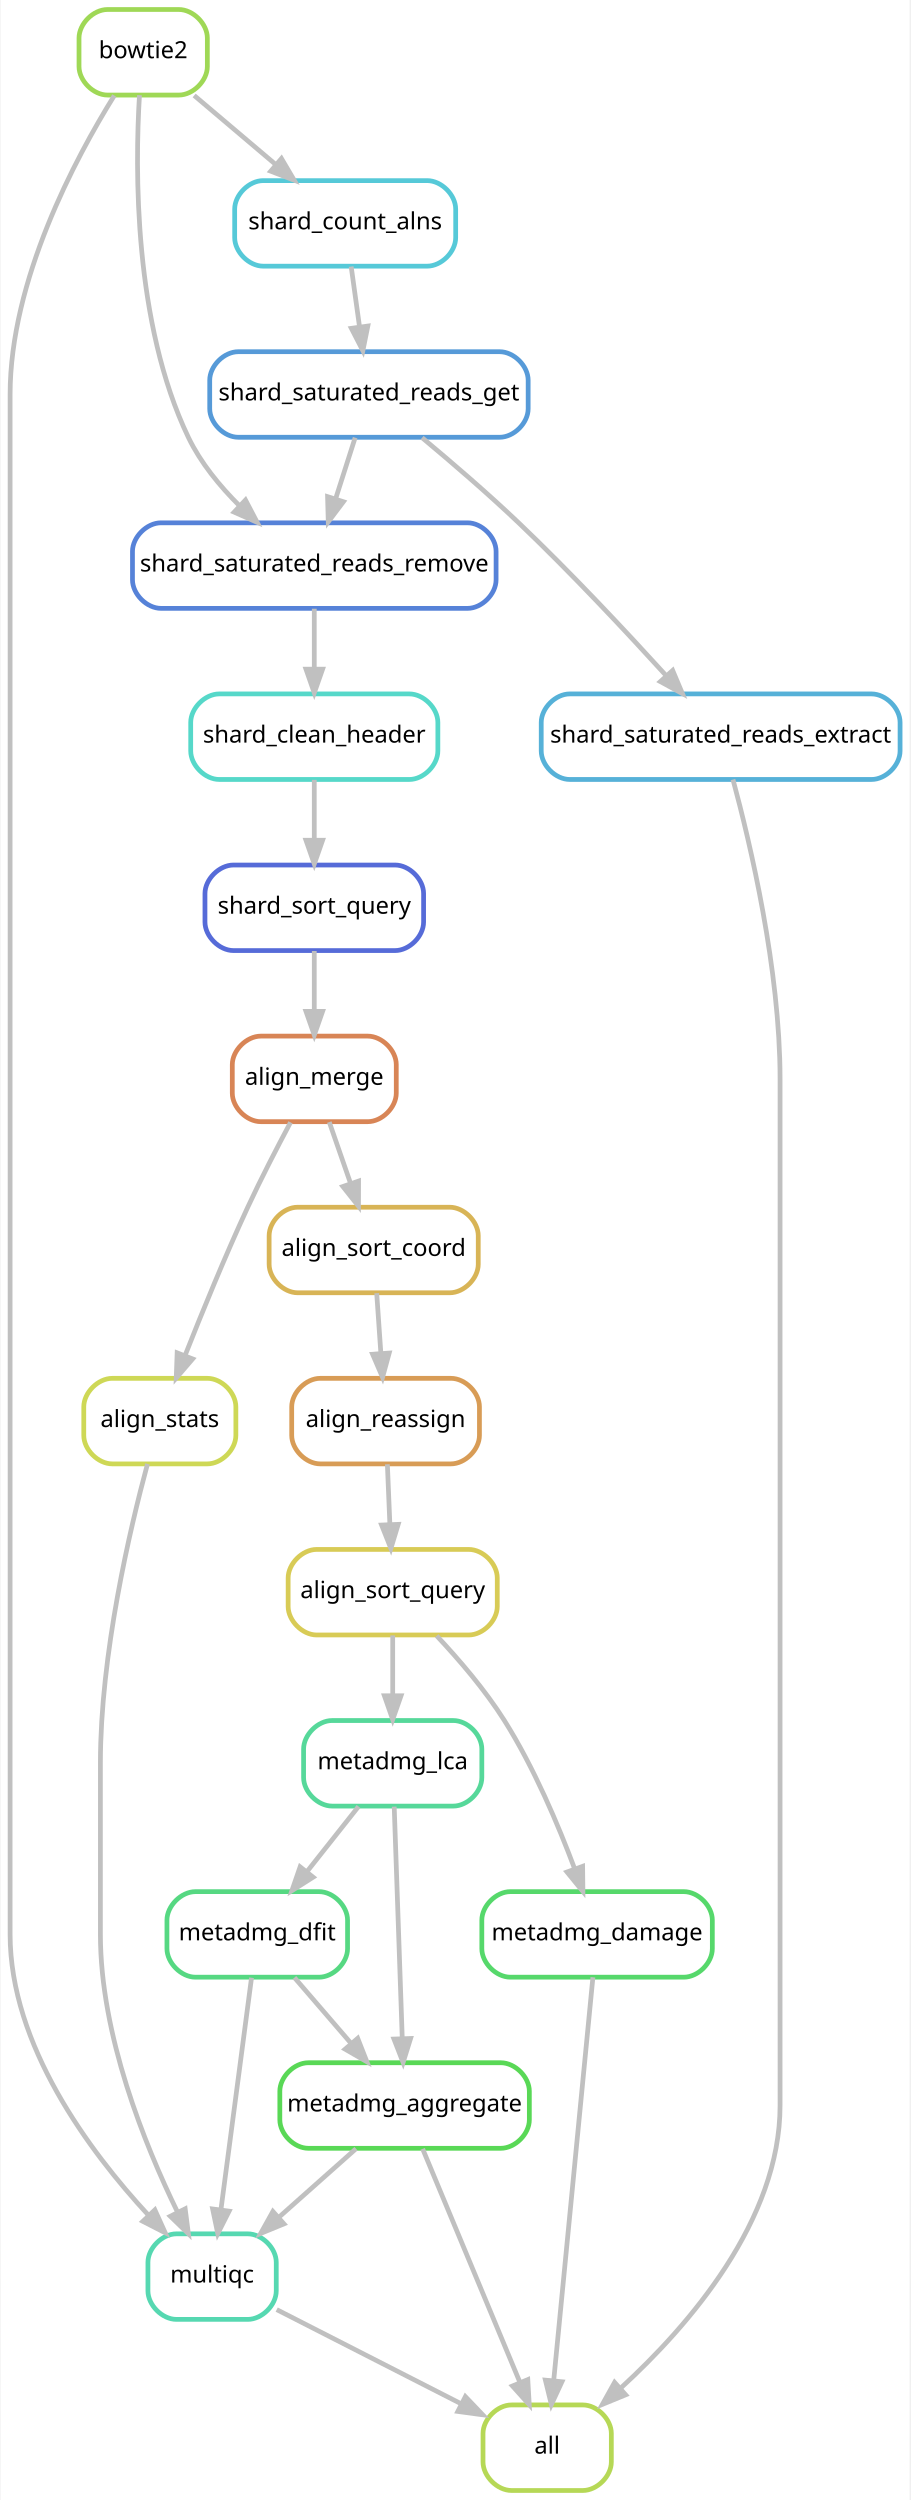
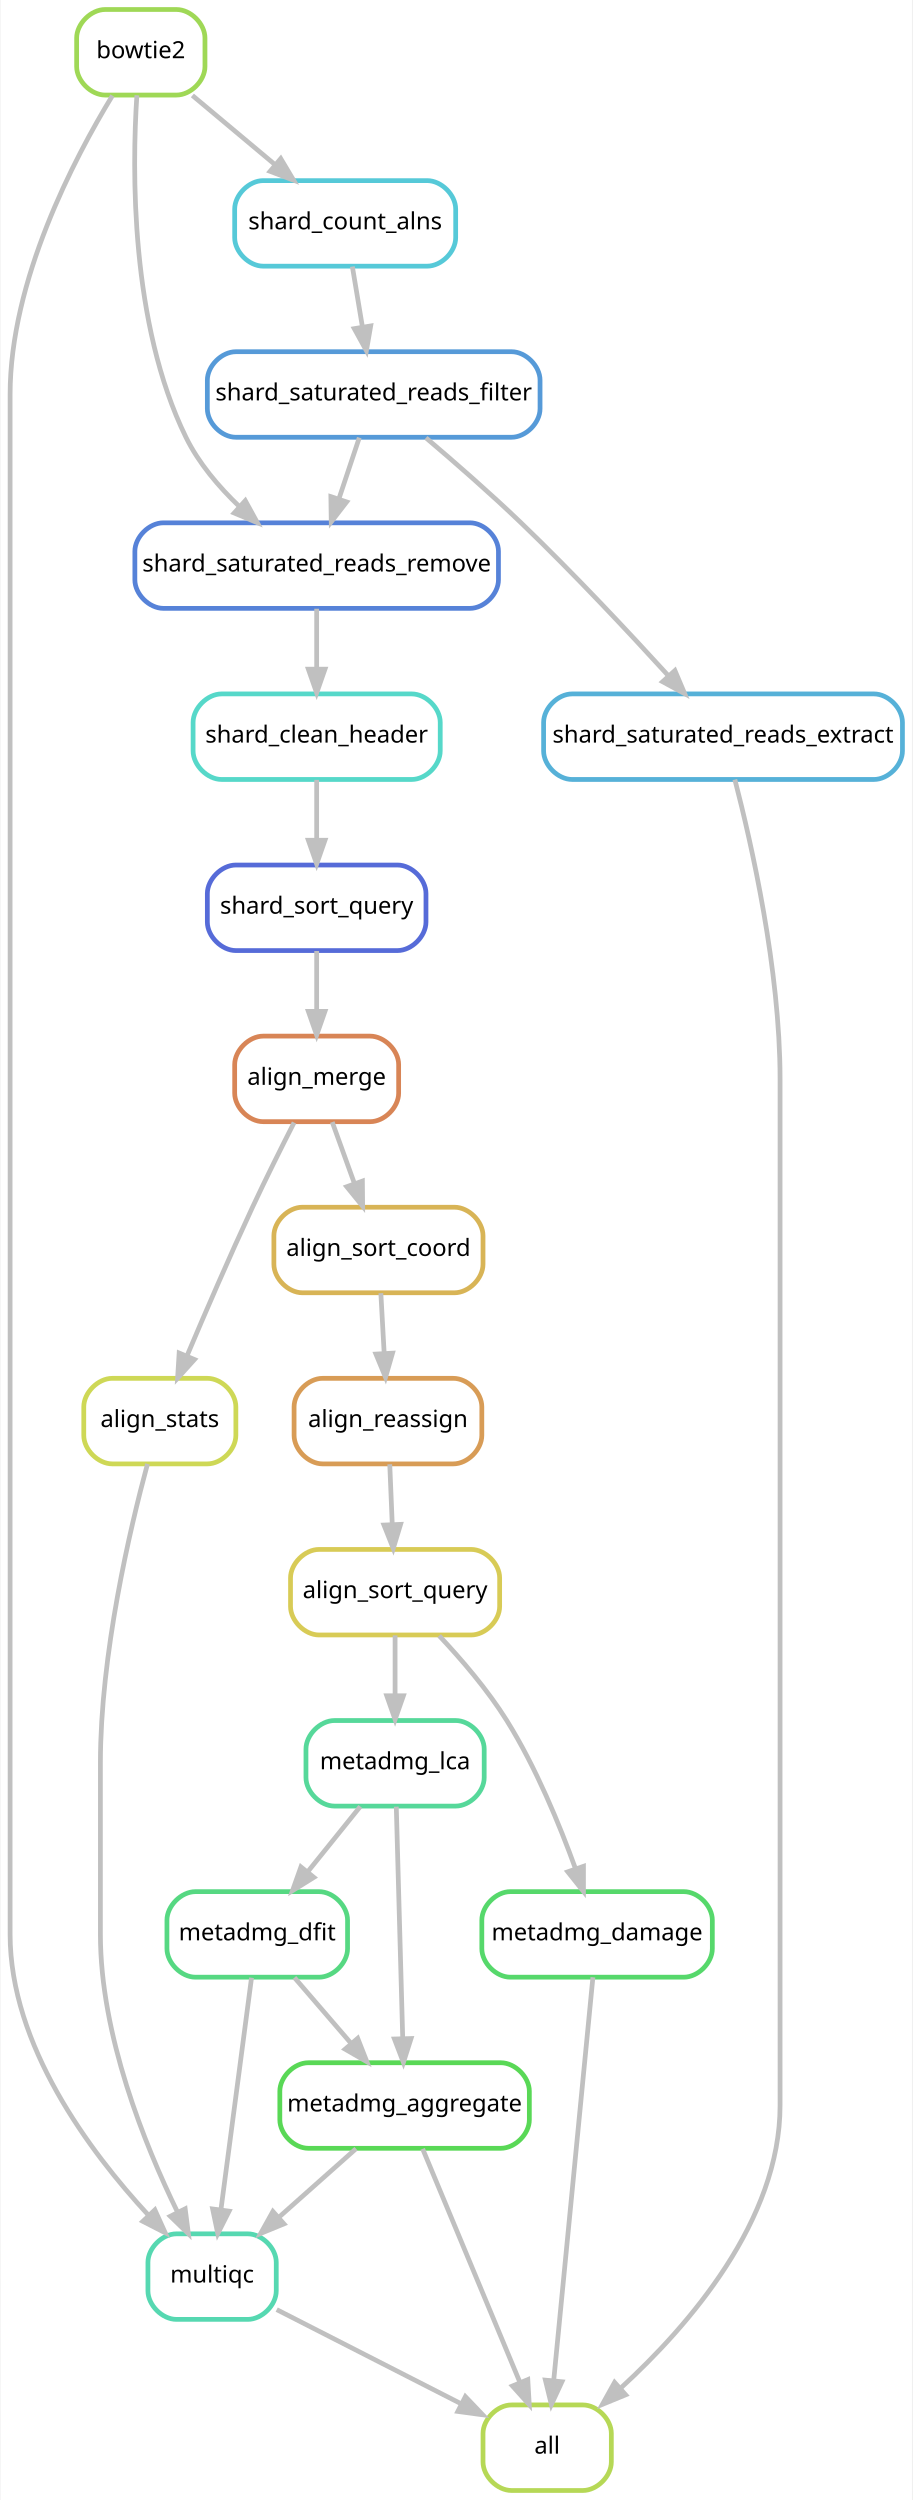
- <svg xmlns="http://www.w3.org/2000/svg" width="383pt" height="1052pt" viewBox="0.00 0.00 382.50 1052.00">
+ <svg xmlns="http://www.w3.org/2000/svg" width="384pt" height="1052pt" viewBox="0.00 0.00 383.50 1052.00">
  <g id="graph0" class="graph" transform="scale(1 1) rotate(0) translate(4 1048)">
-     <polygon fill="#ffffff" stroke="transparent" points="-4,4 -4,-1048 378.5,-1048 378.5,4 -4,4" />
+     <polygon fill="#ffffff" stroke="transparent" points="-4,4 -4,-1048 379.5,-1048 379.5,4 -4,4" />
    <g id="node1" class="node">
      <path fill="none" stroke="#b6d856" stroke-width="2" d="M241,-36C241,-36 211,-36 211,-36 205,-36 199,-30 199,-24 199,-24 199,-12 199,-12 199,-6 205,0 211,0 211,0 241,0 241,0 247,0 253,-6 253,-12 253,-12 253,-24 253,-24 253,-30 247,-36 241,-36" />
      <text text-anchor="middle" x="226" y="-15.5" font-family="sans" font-size="10.00" fill="#000000">all</text>
    </g>
    <g id="node2" class="node">
      <path fill="none" stroke="#56d8b1" stroke-width="2" d="M100,-108C100,-108 70,-108 70,-108 64,-108 58,-102 58,-96 58,-96 58,-84 58,-84 58,-78 64,-72 70,-72 70,-72 100,-72 100,-72 106,-72 112,-78 112,-84 112,-84 112,-96 112,-96 112,-102 106,-108 100,-108" />
      <text text-anchor="middle" x="85" y="-87.5" font-family="sans" font-size="10.00" fill="#000000">multiqc</text>
    </g>
-     <g id="edge3" class="edge">
+     <g id="edge1" class="edge">
      <path fill="none" stroke="#c0c0c0" stroke-width="2" d="M112.186,-76.118C134.228,-64.862 165.493,-48.897 189.678,-36.547" />
      <polygon fill="#c0c0c0" stroke="#c0c0c0" stroke-width="2" points="191.583,-39.505 198.897,-31.84 188.399,-33.27 191.583,-39.505" />
    </g>
    <g id="node3" class="node">
-       <path fill="none" stroke="#9fd856" stroke-width="2" d="M71,-1044C71,-1044 41,-1044 41,-1044 35,-1044 29,-1038 29,-1032 29,-1032 29,-1020 29,-1020 29,-1014 35,-1008 41,-1008 41,-1008 71,-1008 71,-1008 77,-1008 83,-1014 83,-1020 83,-1020 83,-1032 83,-1032 83,-1038 77,-1044 71,-1044" />
-       <text text-anchor="middle" x="56" y="-1023.5" font-family="sans" font-size="10.00" fill="#000000">bowtie2</text>
+       <path fill="none" stroke="#9fd856" stroke-width="2" d="M70,-1044C70,-1044 40,-1044 40,-1044 34,-1044 28,-1038 28,-1032 28,-1032 28,-1020 28,-1020 28,-1014 34,-1008 40,-1008 40,-1008 70,-1008 70,-1008 76,-1008 82,-1014 82,-1020 82,-1020 82,-1032 82,-1032 82,-1038 76,-1044 70,-1044" />
+       <text text-anchor="middle" x="55" y="-1023.5" font-family="sans" font-size="10.00" fill="#000000">bowtie2</text>
    </g>
    <g id="edge6" class="edge">
-       <path fill="none" stroke="#c0c0c0" stroke-width="2" d="M43.849,-1007.786C27.379,-981.287 0,-930.015 0,-882 0,-882 0,-882 0,-234 0,-187.497 33.281,-142.809 58.193,-115.872" />
+       <path fill="none" stroke="#c0c0c0" stroke-width="2" d="M43.066,-1007.755C26.89,-981.219 0,-929.903 0,-882 0,-882 0,-882 0,-234 0,-187.497 33.281,-142.809 58.193,-115.872" />
      <polygon fill="#c0c0c0" stroke="#c0c0c0" stroke-width="2" points="60.921,-118.084 65.286,-108.43 55.853,-113.254 60.921,-118.084" />
    </g>
    <g id="node8" class="node">
-       <path fill="none" stroke="#5682d8" stroke-width="2" d="M192.5,-828C192.5,-828 63.5,-828 63.5,-828 57.5,-828 51.5,-822 51.5,-816 51.5,-816 51.5,-804 51.5,-804 51.5,-798 57.5,-792 63.5,-792 63.5,-792 192.5,-792 192.5,-792 198.5,-792 204.5,-798 204.5,-804 204.5,-804 204.5,-816 204.5,-816 204.5,-822 198.5,-828 192.5,-828" />
-       <text text-anchor="middle" x="128" y="-807.5" font-family="sans" font-size="10.00" fill="#000000">shard_saturated_reads_remove</text>
+       <path fill="none" stroke="#5682d8" stroke-width="2" d="M193.5,-828C193.5,-828 64.5,-828 64.5,-828 58.5,-828 52.5,-822 52.5,-816 52.5,-816 52.5,-804 52.5,-804 52.5,-798 58.5,-792 64.5,-792 64.5,-792 193.5,-792 193.5,-792 199.5,-792 205.5,-798 205.5,-804 205.5,-804 205.5,-816 205.5,-816 205.5,-822 199.5,-828 193.5,-828" />
+       <text text-anchor="middle" x="129" y="-807.5" font-family="sans" font-size="10.00" fill="#000000">shard_saturated_reads_remove</text>
    </g>
    <g id="edge14" class="edge">
-       <path fill="none" stroke="#c0c0c0" stroke-width="2" d="M54.445,-1007.946C52.543,-976.879 52.016,-912.02 75,-864 80.132,-853.278 88.258,-843.388 96.621,-835.083" />
-       <polygon fill="#c0c0c0" stroke="#c0c0c0" stroke-width="2" points="99.053,-837.6 103.961,-828.211 94.269,-832.49 99.053,-837.6" />
+       <path fill="none" stroke="#c0c0c0" stroke-width="2" d="M53.351,-1007.901C51.307,-976.764 50.572,-911.806 74,-864 79.329,-853.126 87.763,-843.192 96.441,-834.893" />
+       <polygon fill="#c0c0c0" stroke="#c0c0c0" stroke-width="2" points="98.966,-837.329 104.057,-828.038 94.283,-832.126 98.966,-837.329" />
    </g>
    <g id="node10" class="node">
      <path fill="none" stroke="#56c9d8" stroke-width="2" d="M175.5,-972C175.5,-972 106.5,-972 106.5,-972 100.5,-972 94.5,-966 94.5,-960 94.5,-960 94.5,-948 94.5,-948 94.5,-942 100.5,-936 106.5,-936 106.5,-936 175.5,-936 175.5,-936 181.5,-936 187.5,-942 187.5,-948 187.5,-948 187.5,-960 187.5,-960 187.5,-966 181.5,-972 175.5,-972" />
      <text text-anchor="middle" x="141" y="-951.5" font-family="sans" font-size="10.00" fill="#000000">shard_count_alns</text>
    </g>
    <g id="edge16" class="edge">
-       <path fill="none" stroke="#c0c0c0" stroke-width="2" d="M77.449,-1007.831C87.818,-999.048 100.423,-988.371 111.665,-978.849" />
-       <polygon fill="#c0c0c0" stroke="#c0c0c0" stroke-width="2" points="114.189,-981.297 119.558,-972.163 109.665,-975.956 114.189,-981.297" />
+       <path fill="none" stroke="#c0c0c0" stroke-width="2" d="M76.701,-1007.831C87.192,-999.048 99.945,-988.371 111.319,-978.849" />
+       <polygon fill="#c0c0c0" stroke="#c0c0c0" stroke-width="2" points="113.885,-981.266 119.305,-972.163 109.391,-975.899 113.885,-981.266" />
    </g>
    <g id="node4" class="node">
      <path fill="none" stroke="#ced856" stroke-width="2" d="M83,-468C83,-468 43,-468 43,-468 37,-468 31,-462 31,-456 31,-456 31,-444 31,-444 31,-438 37,-432 43,-432 43,-432 83,-432 83,-432 89,-432 95,-438 95,-444 95,-444 95,-456 95,-456 95,-462 89,-468 83,-468" />
      <text text-anchor="middle" x="63" y="-447.5" font-family="sans" font-size="10.00" fill="#000000">align_stats</text>
    </g>
-     <g id="edge7" class="edge">
+     <g id="edge8" class="edge">
      <path fill="none" stroke="#c0c0c0" stroke-width="2" d="M57.82,-431.989C50.497,-404.895 38,-351.927 38,-306 38,-306 38,-306 38,-234 38,-191.656 56.593,-145.612 70.391,-117.273" />
      <polygon fill="#c0c0c0" stroke="#c0c0c0" stroke-width="2" points="73.675,-118.53 75.032,-108.023 67.419,-115.391 73.675,-118.53" />
    </g>
    <g id="node5" class="node">
-       <path fill="none" stroke="#d88556" stroke-width="2" d="M150.5,-612C150.5,-612 105.5,-612 105.5,-612 99.5,-612 93.5,-606 93.5,-600 93.5,-600 93.5,-588 93.5,-588 93.5,-582 99.5,-576 105.5,-576 105.5,-576 150.5,-576 150.5,-576 156.5,-576 162.5,-582 162.5,-588 162.5,-588 162.5,-600 162.5,-600 162.5,-606 156.5,-612 150.5,-612" />
-       <text text-anchor="middle" x="128" y="-591.5" font-family="sans" font-size="10.00" fill="#000000">align_merge</text>
+       <path fill="none" stroke="#d88556" stroke-width="2" d="M151.5,-612C151.5,-612 106.5,-612 106.5,-612 100.5,-612 94.5,-606 94.5,-600 94.5,-600 94.5,-588 94.5,-588 94.5,-582 100.5,-576 106.5,-576 106.5,-576 151.5,-576 151.5,-576 157.5,-576 163.5,-582 163.5,-588 163.5,-588 163.5,-600 163.5,-600 163.5,-606 157.5,-612 151.5,-612" />
+       <text text-anchor="middle" x="129" y="-591.5" font-family="sans" font-size="10.00" fill="#000000">align_merge</text>
    </g>
    <g id="edge9" class="edge">
-       <path fill="none" stroke="#c0c0c0" stroke-width="2" d="M118.002,-575.706C112.468,-565.341 105.598,-552.071 100,-540 90.406,-519.31 80.641,-495.413 73.554,-477.445" />
-       <polygon fill="#c0c0c0" stroke="#c0c0c0" stroke-width="2" points="76.813,-476.169 69.91,-468.131 70.294,-478.719 76.813,-476.169" />
+       <path fill="none" stroke="#c0c0c0" stroke-width="2" d="M119.501,-575.627C114.209,-565.238 107.581,-551.97 102,-540 92.285,-519.164 81.971,-495.276 74.391,-477.348" />
+       <polygon fill="#c0c0c0" stroke="#c0c0c0" stroke-width="2" points="77.587,-475.919 70.483,-468.059 71.135,-478.634 77.587,-475.919" />
    </g>
    <g id="node15" class="node">
-       <path fill="none" stroke="#d8b456" stroke-width="2" d="M185,-540C185,-540 121,-540 121,-540 115,-540 109,-534 109,-528 109,-528 109,-516 109,-516 109,-510 115,-504 121,-504 121,-504 185,-504 185,-504 191,-504 197,-510 197,-516 197,-516 197,-528 197,-528 197,-534 191,-540 185,-540" />
-       <text text-anchor="middle" x="153" y="-519.5" font-family="sans" font-size="10.00" fill="#000000">align_sort_coord</text>
+       <path fill="none" stroke="#d8b456" stroke-width="2" d="M187,-540C187,-540 123,-540 123,-540 117,-540 111,-534 111,-528 111,-528 111,-516 111,-516 111,-510 117,-504 123,-504 123,-504 187,-504 187,-504 193,-504 199,-510 199,-516 199,-516 199,-528 199,-528 199,-534 193,-540 187,-540" />
+       <text text-anchor="middle" x="155" y="-519.5" font-family="sans" font-size="10.00" fill="#000000">align_sort_coord</text>
    </g>
    <g id="edge21" class="edge">
-       <path fill="none" stroke="#c0c0c0" stroke-width="2" d="M134.309,-575.831C137.012,-568.046 140.232,-558.773 143.231,-550.135" />
-       <polygon fill="#c0c0c0" stroke="#c0c0c0" stroke-width="2" points="146.633,-551.008 146.607,-540.413 140.02,-548.712 146.633,-551.008" />
+       <path fill="none" stroke="#c0c0c0" stroke-width="2" d="M135.561,-575.831C138.403,-567.962 141.794,-558.571 144.942,-549.853" />
+       <polygon fill="#c0c0c0" stroke="#c0c0c0" stroke-width="2" points="148.246,-551.008 148.351,-540.413 141.662,-548.63 148.246,-551.008" />
    </g>
    <g id="node6" class="node">
-       <path fill="none" stroke="#566bd8" stroke-width="2" d="M162,-684C162,-684 94,-684 94,-684 88,-684 82,-678 82,-672 82,-672 82,-660 82,-660 82,-654 88,-648 94,-648 94,-648 162,-648 162,-648 168,-648 174,-654 174,-660 174,-660 174,-672 174,-672 174,-678 168,-684 162,-684" />
-       <text text-anchor="middle" x="128" y="-663.5" font-family="sans" font-size="10.00" fill="#000000">shard_sort_query</text>
+       <path fill="none" stroke="#566bd8" stroke-width="2" d="M163,-684C163,-684 95,-684 95,-684 89,-684 83,-678 83,-672 83,-672 83,-660 83,-660 83,-654 89,-648 95,-648 95,-648 163,-648 163,-648 169,-648 175,-654 175,-660 175,-660 175,-672 175,-672 175,-678 169,-684 163,-684" />
+       <text text-anchor="middle" x="129" y="-663.5" font-family="sans" font-size="10.00" fill="#000000">shard_sort_query</text>
    </g>
    <g id="edge10" class="edge">
-       <path fill="none" stroke="#c0c0c0" stroke-width="2" d="M128,-647.831C128,-640.131 128,-630.974 128,-622.417" />
-       <polygon fill="#c0c0c0" stroke="#c0c0c0" stroke-width="2" points="131.5,-622.413 128,-612.413 124.5,-622.413 131.5,-622.413" />
+       <path fill="none" stroke="#c0c0c0" stroke-width="2" d="M129,-647.831C129,-640.131 129,-630.974 129,-622.417" />
+       <polygon fill="#c0c0c0" stroke="#c0c0c0" stroke-width="2" points="132.5,-622.413 129,-612.413 125.5,-622.413 132.5,-622.413" />
    </g>
    <g id="node7" class="node">
-       <path fill="none" stroke="#56d8c9" stroke-width="2" d="M168,-756C168,-756 88,-756 88,-756 82,-756 76,-750 76,-744 76,-744 76,-732 76,-732 76,-726 82,-720 88,-720 88,-720 168,-720 168,-720 174,-720 180,-726 180,-732 180,-732 180,-744 180,-744 180,-750 174,-756 168,-756" />
-       <text text-anchor="middle" x="128" y="-735.5" font-family="sans" font-size="10.00" fill="#000000">shard_clean_header</text>
+       <path fill="none" stroke="#56d8c9" stroke-width="2" d="M169,-756C169,-756 89,-756 89,-756 83,-756 77,-750 77,-744 77,-744 77,-732 77,-732 77,-726 83,-720 89,-720 89,-720 169,-720 169,-720 175,-720 181,-726 181,-732 181,-732 181,-744 181,-744 181,-750 175,-756 169,-756" />
+       <text text-anchor="middle" x="129" y="-735.5" font-family="sans" font-size="10.00" fill="#000000">shard_clean_header</text>
    </g>
    <g id="edge11" class="edge">
-       <path fill="none" stroke="#c0c0c0" stroke-width="2" d="M128,-719.831C128,-712.131 128,-702.974 128,-694.417" />
-       <polygon fill="#c0c0c0" stroke="#c0c0c0" stroke-width="2" points="131.5,-694.413 128,-684.413 124.5,-694.413 131.5,-694.413" />
+       <path fill="none" stroke="#c0c0c0" stroke-width="2" d="M129,-719.831C129,-712.131 129,-702.974 129,-694.417" />
+       <polygon fill="#c0c0c0" stroke="#c0c0c0" stroke-width="2" points="132.5,-694.413 129,-684.413 125.5,-694.413 132.5,-694.413" />
    </g>
    <g id="edge12" class="edge">
-       <path fill="none" stroke="#c0c0c0" stroke-width="2" d="M128,-791.831C128,-784.131 128,-774.974 128,-766.417" />
-       <polygon fill="#c0c0c0" stroke="#c0c0c0" stroke-width="2" points="131.5,-766.413 128,-756.413 124.5,-766.413 131.5,-766.413" />
+       <path fill="none" stroke="#c0c0c0" stroke-width="2" d="M129,-791.831C129,-784.131 129,-774.974 129,-766.417" />
+       <polygon fill="#c0c0c0" stroke="#c0c0c0" stroke-width="2" points="132.5,-766.413 129,-756.413 125.5,-766.413 132.5,-766.413" />
    </g>
    <g id="node9" class="node">
-       <path fill="none" stroke="#569ad8" stroke-width="2" d="M206,-900C206,-900 96,-900 96,-900 90,-900 84,-894 84,-888 84,-888 84,-876 84,-876 84,-870 90,-864 96,-864 96,-864 206,-864 206,-864 212,-864 218,-870 218,-876 218,-876 218,-888 218,-888 218,-894 212,-900 206,-900" />
-       <text text-anchor="middle" x="151" y="-879.5" font-family="sans" font-size="10.00" fill="#000000">shard_saturated_reads_get</text>
+       <path fill="none" stroke="#569ad8" stroke-width="2" d="M211,-900C211,-900 95,-900 95,-900 89,-900 83,-894 83,-888 83,-888 83,-876 83,-876 83,-870 89,-864 95,-864 95,-864 211,-864 211,-864 217,-864 223,-870 223,-876 223,-876 223,-888 223,-888 223,-894 217,-900 211,-900" />
+       <text text-anchor="middle" x="153" y="-879.5" font-family="sans" font-size="10.00" fill="#000000">shard_saturated_reads_filter</text>
    </g>
    <g id="edge13" class="edge">
-       <path fill="none" stroke="#c0c0c0" stroke-width="2" d="M145.196,-863.831C142.709,-856.046 139.747,-846.773 136.988,-838.135" />
-       <polygon fill="#c0c0c0" stroke="#c0c0c0" stroke-width="2" points="140.259,-836.874 133.882,-828.413 133.591,-839.004 140.259,-836.874" />
+       <path fill="none" stroke="#c0c0c0" stroke-width="2" d="M146.944,-863.831C144.349,-856.046 141.258,-846.773 138.378,-838.135" />
+       <polygon fill="#c0c0c0" stroke="#c0c0c0" stroke-width="2" points="141.62,-836.793 135.138,-828.413 134.98,-839.007 141.62,-836.793" />
    </g>
    <g id="node17" class="node">
-       <path fill="none" stroke="#56b1d8" stroke-width="2" d="M362.5,-756C362.5,-756 235.5,-756 235.5,-756 229.5,-756 223.5,-750 223.5,-744 223.5,-744 223.5,-732 223.5,-732 223.5,-726 229.5,-720 235.5,-720 235.5,-720 362.5,-720 362.5,-720 368.5,-720 374.5,-726 374.5,-732 374.5,-732 374.5,-744 374.5,-744 374.5,-750 368.5,-756 362.5,-756" />
-       <text text-anchor="middle" x="299" y="-735.5" font-family="sans" font-size="10.00" fill="#000000">shard_saturated_reads_extract</text>
+       <path fill="none" stroke="#56b1d8" stroke-width="2" d="M363.5,-756C363.5,-756 236.5,-756 236.5,-756 230.5,-756 224.5,-750 224.5,-744 224.5,-744 224.5,-732 224.5,-732 224.5,-726 230.5,-720 236.5,-720 236.5,-720 363.5,-720 363.5,-720 369.5,-720 375.5,-726 375.5,-732 375.5,-732 375.5,-744 375.5,-744 375.5,-750 369.5,-756 363.5,-756" />
+       <text text-anchor="middle" x="300" y="-735.5" font-family="sans" font-size="10.00" fill="#000000">shard_saturated_reads_extract</text>
    </g>
    <g id="edge24" class="edge">
-       <path fill="none" stroke="#c0c0c0" stroke-width="2" d="M173.367,-863.809C185.638,-853.588 200.964,-840.422 214,-828 235.919,-807.113 259.454,-781.96 276.189,-763.561" />
-       <polygon fill="#c0c0c0" stroke="#c0c0c0" stroke-width="2" points="278.806,-765.885 282.92,-756.121 273.616,-761.188 278.806,-765.885" />
+       <path fill="none" stroke="#c0c0c0" stroke-width="2" d="M174.981,-863.761C187.048,-853.524 202.132,-840.36 215,-828 236.836,-807.027 260.38,-781.882 277.139,-763.509" />
+       <polygon fill="#c0c0c0" stroke="#c0c0c0" stroke-width="2" points="279.752,-765.837 283.881,-756.081 274.568,-761.133 279.752,-765.837" />
    </g>
    <g id="edge15" class="edge">
-       <path fill="none" stroke="#c0c0c0" stroke-width="2" d="M143.523,-935.831C144.593,-928.131 145.865,-918.974 147.053,-910.417" />
-       <polygon fill="#c0c0c0" stroke="#c0c0c0" stroke-width="2" points="150.534,-910.8 148.443,-900.413 143.6,-909.837 150.534,-910.8" />
+       <path fill="none" stroke="#c0c0c0" stroke-width="2" d="M144.028,-935.831C145.311,-928.131 146.838,-918.974 148.264,-910.417" />
+       <polygon fill="#c0c0c0" stroke="#c0c0c0" stroke-width="2" points="151.739,-910.853 149.931,-900.413 144.835,-909.702 151.739,-910.853" />
    </g>
    <g id="node11" class="node">
      <path fill="none" stroke="#56d882" stroke-width="2" d="M130,-252C130,-252 78,-252 78,-252 72,-252 66,-246 66,-240 66,-240 66,-228 66,-228 66,-222 72,-216 78,-216 78,-216 130,-216 130,-216 136,-216 142,-222 142,-228 142,-228 142,-240 142,-240 142,-246 136,-252 130,-252" />
      <text text-anchor="middle" x="104" y="-231.5" font-family="sans" font-size="10.00" fill="#000000">metadmg_dfit</text>
    </g>
    <g id="edge5" class="edge">
      <path fill="none" stroke="#c0c0c0" stroke-width="2" d="M101.594,-215.762C98.353,-191.201 92.553,-147.247 88.741,-118.354" />
      <polygon fill="#c0c0c0" stroke="#c0c0c0" stroke-width="2" points="92.165,-117.546 87.387,-108.09 85.225,-118.462 92.165,-117.546" />
    </g>
    <g id="node16" class="node">
      <path fill="none" stroke="#59d856" stroke-width="2" d="M206.5,-180C206.5,-180 125.5,-180 125.5,-180 119.5,-180 113.5,-174 113.5,-168 113.5,-168 113.5,-156 113.5,-156 113.5,-150 119.5,-144 125.5,-144 125.5,-144 206.5,-144 206.5,-144 212.5,-144 218.5,-150 218.5,-156 218.5,-156 218.5,-168 218.5,-168 218.5,-174 212.5,-180 206.5,-180" />
      <text text-anchor="middle" x="166" y="-159.5" font-family="sans" font-size="10.00" fill="#000000">metadmg_aggregate</text>
    </g>
    <g id="edge22" class="edge">
      <path fill="none" stroke="#c0c0c0" stroke-width="2" d="M119.645,-215.831C126.859,-207.454 135.557,-197.353 143.46,-188.175" />
      <polygon fill="#c0c0c0" stroke="#c0c0c0" stroke-width="2" points="146.271,-190.275 150.144,-180.413 140.967,-185.707 146.271,-190.275" />
    </g>
    <g id="node12" class="node">
-       <path fill="none" stroke="#56d89a" stroke-width="2" d="M186.5,-324C186.5,-324 135.5,-324 135.5,-324 129.5,-324 123.5,-318 123.5,-312 123.5,-312 123.5,-300 123.5,-300 123.5,-294 129.5,-288 135.5,-288 135.5,-288 186.5,-288 186.5,-288 192.5,-288 198.5,-294 198.5,-300 198.5,-300 198.5,-312 198.5,-312 198.5,-318 192.5,-324 186.5,-324" />
-       <text text-anchor="middle" x="161" y="-303.5" font-family="sans" font-size="10.00" fill="#000000">metadmg_lca</text>
+       <path fill="none" stroke="#56d89a" stroke-width="2" d="M187.5,-324C187.5,-324 136.5,-324 136.5,-324 130.5,-324 124.5,-318 124.5,-312 124.5,-312 124.5,-300 124.5,-300 124.5,-294 130.5,-288 136.5,-288 136.5,-288 187.5,-288 187.5,-288 193.5,-288 199.5,-294 199.5,-300 199.5,-300 199.5,-312 199.5,-312 199.5,-318 193.5,-324 187.5,-324" />
+       <text text-anchor="middle" x="162" y="-303.5" font-family="sans" font-size="10.00" fill="#000000">metadmg_lca</text>
    </g>
    <g id="edge17" class="edge">
-       <path fill="none" stroke="#c0c0c0" stroke-width="2" d="M146.617,-287.831C140.051,-279.539 132.149,-269.557 124.942,-260.453" />
-       <polygon fill="#c0c0c0" stroke="#c0c0c0" stroke-width="2" points="127.528,-258.081 118.577,-252.413 122.04,-262.426 127.528,-258.081" />
+       <path fill="none" stroke="#c0c0c0" stroke-width="2" d="M147.364,-287.831C140.684,-279.539 132.643,-269.557 125.31,-260.453" />
+       <polygon fill="#c0c0c0" stroke="#c0c0c0" stroke-width="2" points="127.832,-258.005 118.833,-252.413 122.381,-262.397 127.832,-258.005" />
    </g>
    <g id="edge23" class="edge">
-       <path fill="none" stroke="#c0c0c0" stroke-width="2" d="M161.633,-287.762C162.486,-263.201 164.012,-219.247 165.016,-190.354" />
-       <polygon fill="#c0c0c0" stroke="#c0c0c0" stroke-width="2" points="168.523,-190.205 165.372,-180.09 161.527,-189.962 168.523,-190.205" />
+       <path fill="none" stroke="#c0c0c0" stroke-width="2" d="M162.507,-287.762C163.189,-263.201 164.41,-219.247 165.212,-190.354" />
+       <polygon fill="#c0c0c0" stroke="#c0c0c0" stroke-width="2" points="168.718,-190.183 165.498,-180.09 161.721,-189.988 168.718,-190.183" />
    </g>
    <g id="node13" class="node">
-       <path fill="none" stroke="#d8cb56" stroke-width="2" d="M193,-396C193,-396 129,-396 129,-396 123,-396 117,-390 117,-384 117,-384 117,-372 117,-372 117,-366 123,-360 129,-360 129,-360 193,-360 193,-360 199,-360 205,-366 205,-372 205,-372 205,-384 205,-384 205,-390 199,-396 193,-396" />
-       <text text-anchor="middle" x="161" y="-375.5" font-family="sans" font-size="10.00" fill="#000000">align_sort_query</text>
+       <path fill="none" stroke="#d8cb56" stroke-width="2" d="M194,-396C194,-396 130,-396 130,-396 124,-396 118,-390 118,-384 118,-384 118,-372 118,-372 118,-366 124,-360 130,-360 130,-360 194,-360 194,-360 200,-360 206,-366 206,-372 206,-372 206,-384 206,-384 206,-390 200,-396 194,-396" />
+       <text text-anchor="middle" x="162" y="-375.5" font-family="sans" font-size="10.00" fill="#000000">align_sort_query</text>
    </g>
    <g id="edge18" class="edge">
-       <path fill="none" stroke="#c0c0c0" stroke-width="2" d="M161,-359.831C161,-352.131 161,-342.974 161,-334.417" />
-       <polygon fill="#c0c0c0" stroke="#c0c0c0" stroke-width="2" points="164.5,-334.413 161,-324.413 157.5,-334.413 164.5,-334.413" />
+       <path fill="none" stroke="#c0c0c0" stroke-width="2" d="M162,-359.831C162,-352.131 162,-342.974 162,-334.417" />
+       <polygon fill="#c0c0c0" stroke="#c0c0c0" stroke-width="2" points="165.5,-334.413 162,-324.413 158.5,-334.413 165.5,-334.413" />
    </g>
    <g id="node18" class="node">
      <path fill="none" stroke="#56d86b" stroke-width="2" d="M283.5,-252C283.5,-252 210.5,-252 210.5,-252 204.5,-252 198.5,-246 198.5,-240 198.5,-240 198.5,-228 198.5,-228 198.5,-222 204.5,-216 210.5,-216 210.5,-216 283.5,-216 283.5,-216 289.5,-216 295.5,-222 295.5,-228 295.5,-228 295.5,-240 295.5,-240 295.5,-246 289.5,-252 283.5,-252" />
      <text text-anchor="middle" x="247" y="-231.5" font-family="sans" font-size="10.00" fill="#000000">metadmg_damage</text>
    </g>
    <g id="edge25" class="edge">
-       <path fill="none" stroke="#c0c0c0" stroke-width="2" d="M179.504,-359.646C188.859,-349.692 199.913,-336.826 208,-324 220.415,-304.311 230.69,-279.989 237.572,-261.595" />
-       <polygon fill="#c0c0c0" stroke="#c0c0c0" stroke-width="2" points="240.914,-262.647 241.038,-252.053 234.334,-260.257 240.914,-262.647" />
+       <path fill="none" stroke="#c0c0c0" stroke-width="2" d="M180.553,-359.677C189.923,-349.731 200.973,-336.864 209,-324 221.273,-304.332 231.273,-280.009 237.929,-261.609" />
+       <polygon fill="#c0c0c0" stroke="#c0c0c0" stroke-width="2" points="241.27,-262.658 241.275,-252.063 234.664,-260.342 241.27,-262.658" />
    </g>
    <g id="node14" class="node">
-       <path fill="none" stroke="#d89c56" stroke-width="2" d="M185.5,-468C185.5,-468 130.5,-468 130.5,-468 124.5,-468 118.5,-462 118.5,-456 118.5,-456 118.5,-444 118.5,-444 118.5,-438 124.5,-432 130.5,-432 130.5,-432 185.5,-432 185.5,-432 191.5,-432 197.5,-438 197.5,-444 197.5,-444 197.5,-456 197.5,-456 197.5,-462 191.5,-468 185.5,-468" />
-       <text text-anchor="middle" x="158" y="-447.5" font-family="sans" font-size="10.00" fill="#000000">align_reassign</text>
+       <path fill="none" stroke="#d89c56" stroke-width="2" d="M186.5,-468C186.5,-468 131.5,-468 131.5,-468 125.5,-468 119.5,-462 119.5,-456 119.5,-456 119.5,-444 119.5,-444 119.5,-438 125.5,-432 131.5,-432 131.5,-432 186.5,-432 186.5,-432 192.5,-432 198.5,-438 198.5,-444 198.5,-444 198.5,-456 198.5,-456 198.5,-462 192.5,-468 186.5,-468" />
+       <text text-anchor="middle" x="159" y="-447.5" font-family="sans" font-size="10.00" fill="#000000">align_reassign</text>
    </g>
    <g id="edge19" class="edge">
-       <path fill="none" stroke="#c0c0c0" stroke-width="2" d="M158.757,-431.831C159.078,-424.131 159.459,-414.974 159.816,-406.417" />
-       <polygon fill="#c0c0c0" stroke="#c0c0c0" stroke-width="2" points="163.313,-406.55 160.233,-396.413 156.319,-406.259 163.313,-406.55" />
+       <path fill="none" stroke="#c0c0c0" stroke-width="2" d="M159.757,-431.831C160.078,-424.131 160.459,-414.974 160.816,-406.417" />
+       <polygon fill="#c0c0c0" stroke="#c0c0c0" stroke-width="2" points="164.313,-406.55 161.233,-396.413 157.319,-406.259 164.313,-406.55" />
    </g>
    <g id="edge20" class="edge">
-       <path fill="none" stroke="#c0c0c0" stroke-width="2" d="M154.262,-503.831C154.797,-496.131 155.432,-486.974 156.027,-478.417" />
-       <polygon fill="#c0c0c0" stroke="#c0c0c0" stroke-width="2" points="159.52,-478.632 156.721,-468.413 152.537,-478.147 159.52,-478.632" />
+       <path fill="none" stroke="#c0c0c0" stroke-width="2" d="M156.009,-503.831C156.437,-496.131 156.946,-486.974 157.421,-478.417" />
+       <polygon fill="#c0c0c0" stroke="#c0c0c0" stroke-width="2" points="160.917,-478.592 157.977,-468.413 153.928,-478.204 160.917,-478.592" />
    </g>
-     <g id="edge1" class="edge">
+     <g id="edge3" class="edge">
      <path fill="none" stroke="#c0c0c0" stroke-width="2" d="M173.599,-143.762C183.923,-118.985 202.47,-74.471 214.502,-45.594" />
      <polygon fill="#c0c0c0" stroke="#c0c0c0" stroke-width="2" points="217.847,-46.667 218.463,-36.09 211.386,-43.974 217.847,-46.667" />
    </g>
-     <g id="edge8" class="edge">
+     <g id="edge7" class="edge">
      <path fill="none" stroke="#c0c0c0" stroke-width="2" d="M145.56,-143.831C135.679,-135.048 123.668,-124.371 112.955,-114.849" />
      <polygon fill="#c0c0c0" stroke="#c0c0c0" stroke-width="2" points="115.233,-112.191 105.433,-108.163 110.582,-117.422 115.233,-112.191" />
    </g>
    <g id="edge4" class="edge">
-       <path fill="none" stroke="#c0c0c0" stroke-width="2" d="M304.18,-719.989C311.503,-692.895 324,-639.927 324,-594 324,-594 324,-594 324,-162 324,-113.627 285.737,-69.483 257.029,-43.17" />
+       <path fill="none" stroke="#c0c0c0" stroke-width="2" d="M304.973,-719.975C312.003,-692.864 324,-639.874 324,-594 324,-594 324,-594 324,-162 324,-113.627 285.737,-69.483 257.029,-43.17" />
      <polygon fill="#c0c0c0" stroke="#c0c0c0" stroke-width="2" points="259.024,-40.26 249.225,-36.232 254.373,-45.492 259.024,-40.26" />
    </g>
    <g id="edge2" class="edge">
      <path fill="none" stroke="#c0c0c0" stroke-width="2" d="M245.246,-215.956C241.586,-178.314 233.115,-91.187 228.734,-46.125" />
      <polygon fill="#c0c0c0" stroke="#c0c0c0" stroke-width="2" points="232.215,-45.759 227.764,-36.145 225.248,-46.437 232.215,-45.759" />
    </g>
  </g>
</svg>
